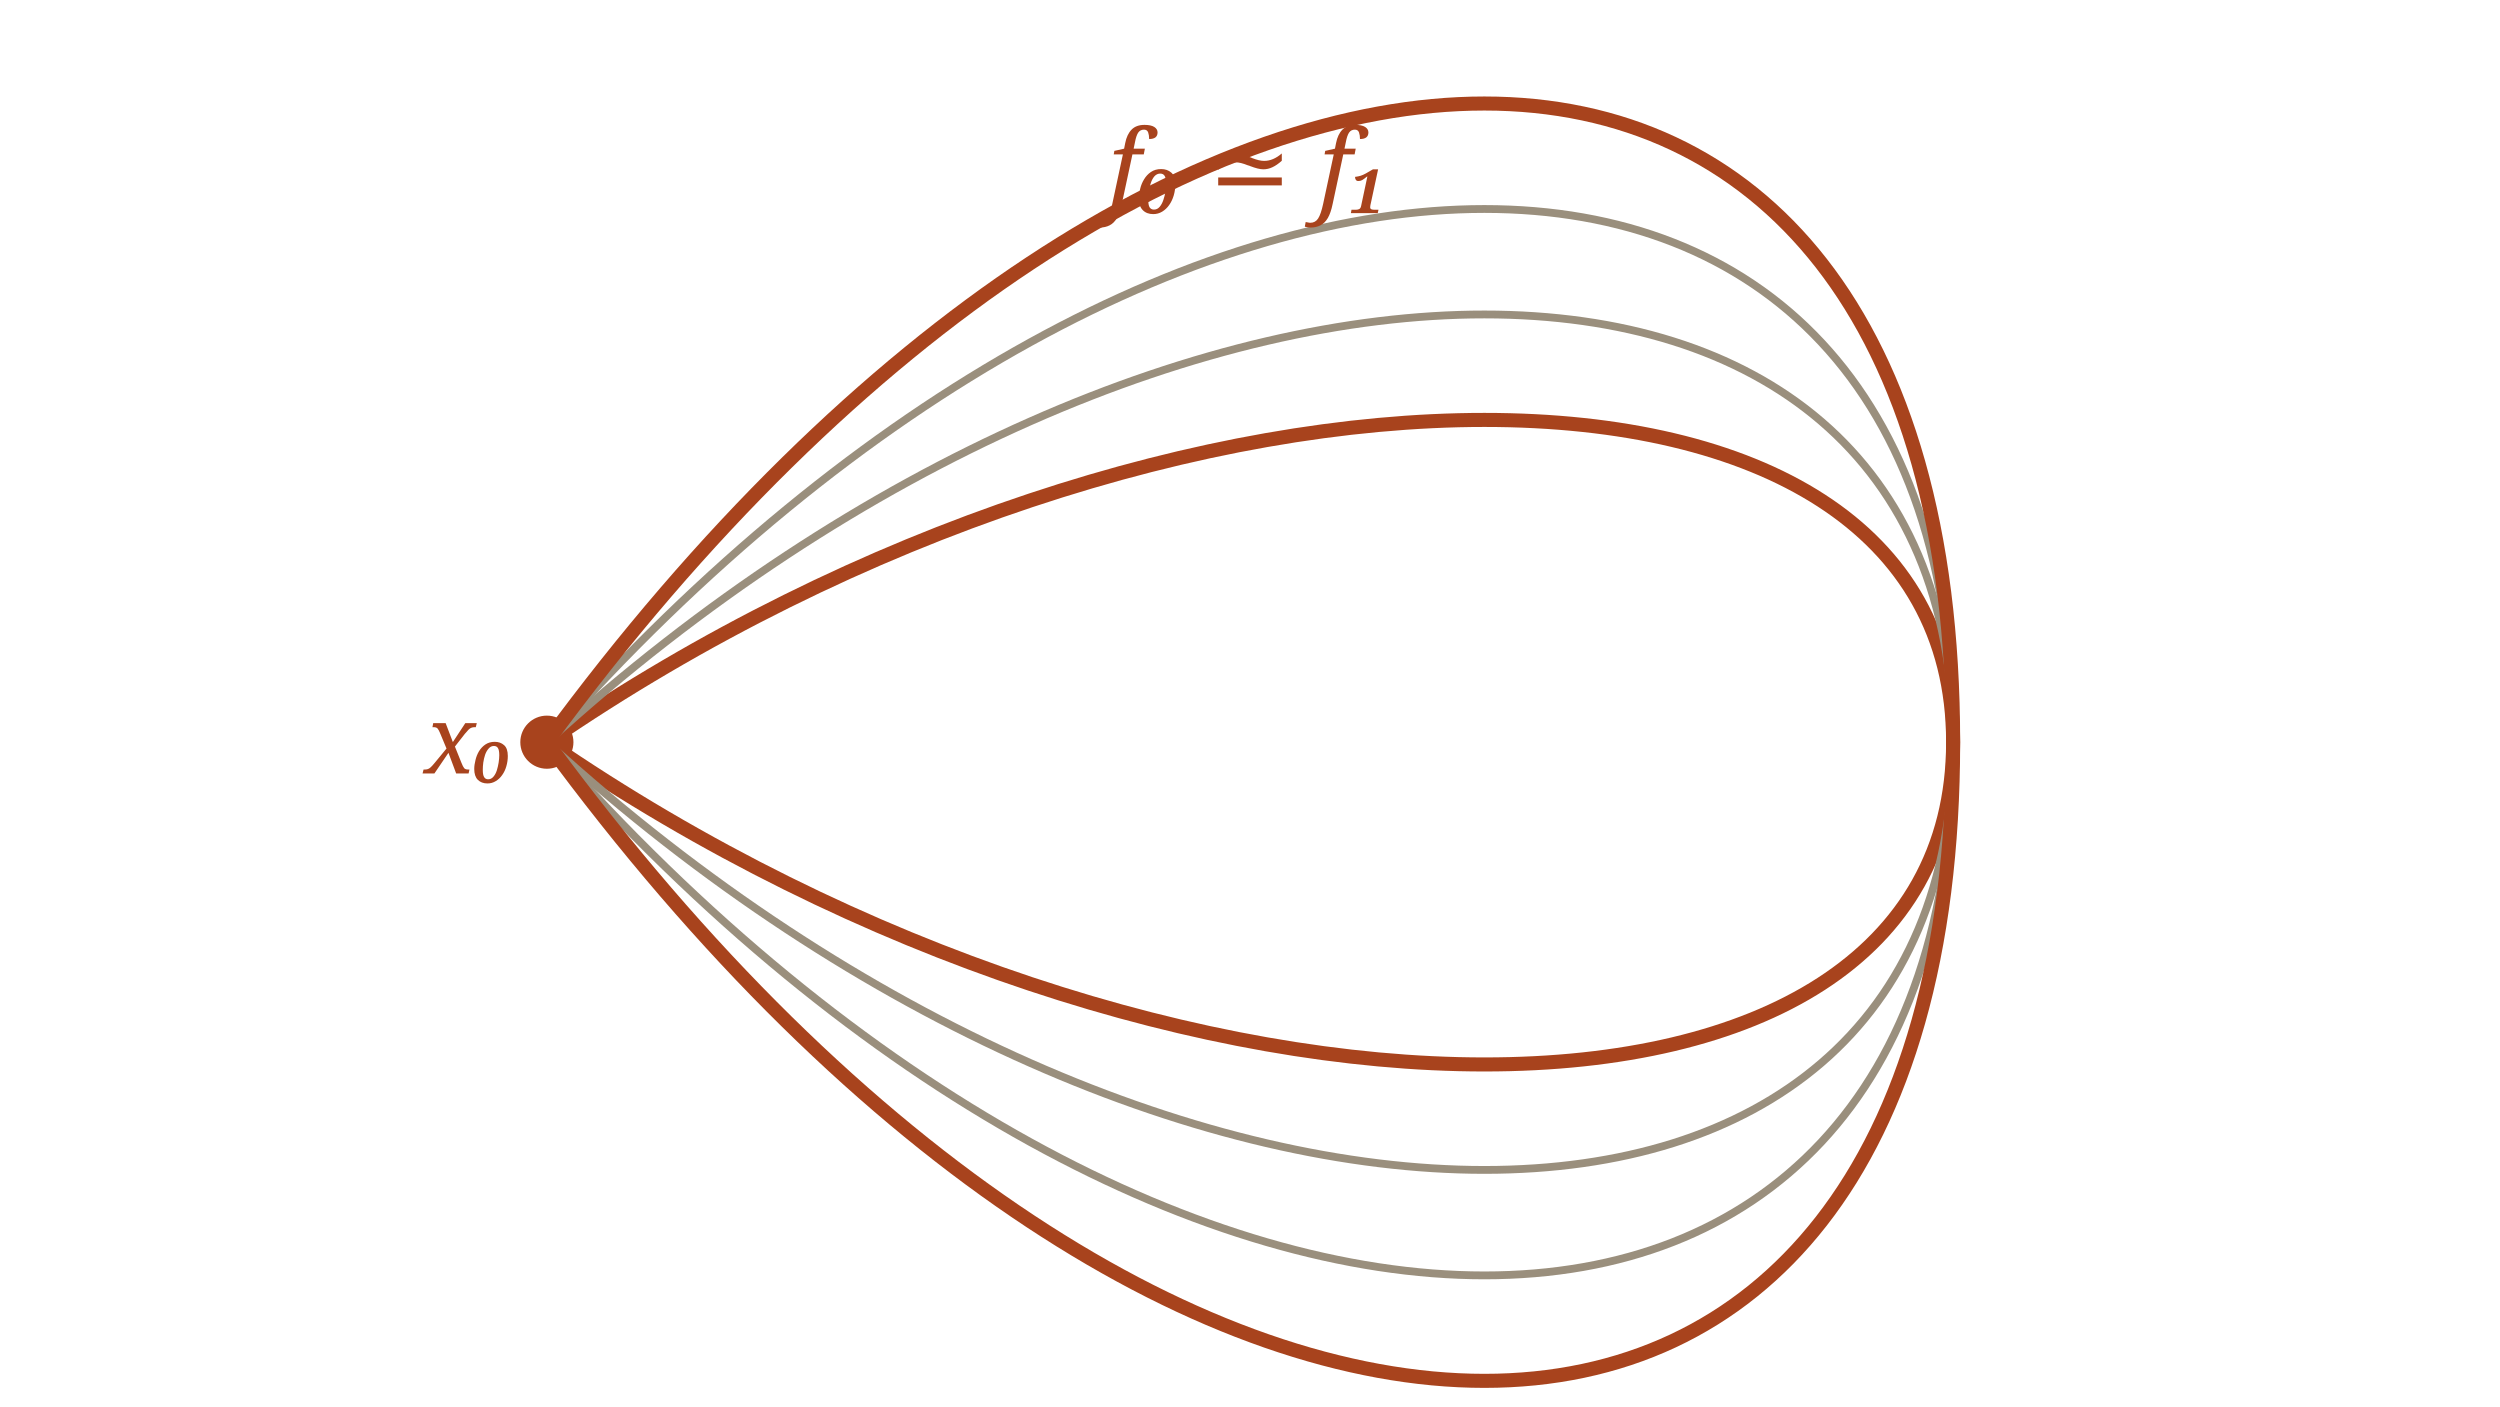
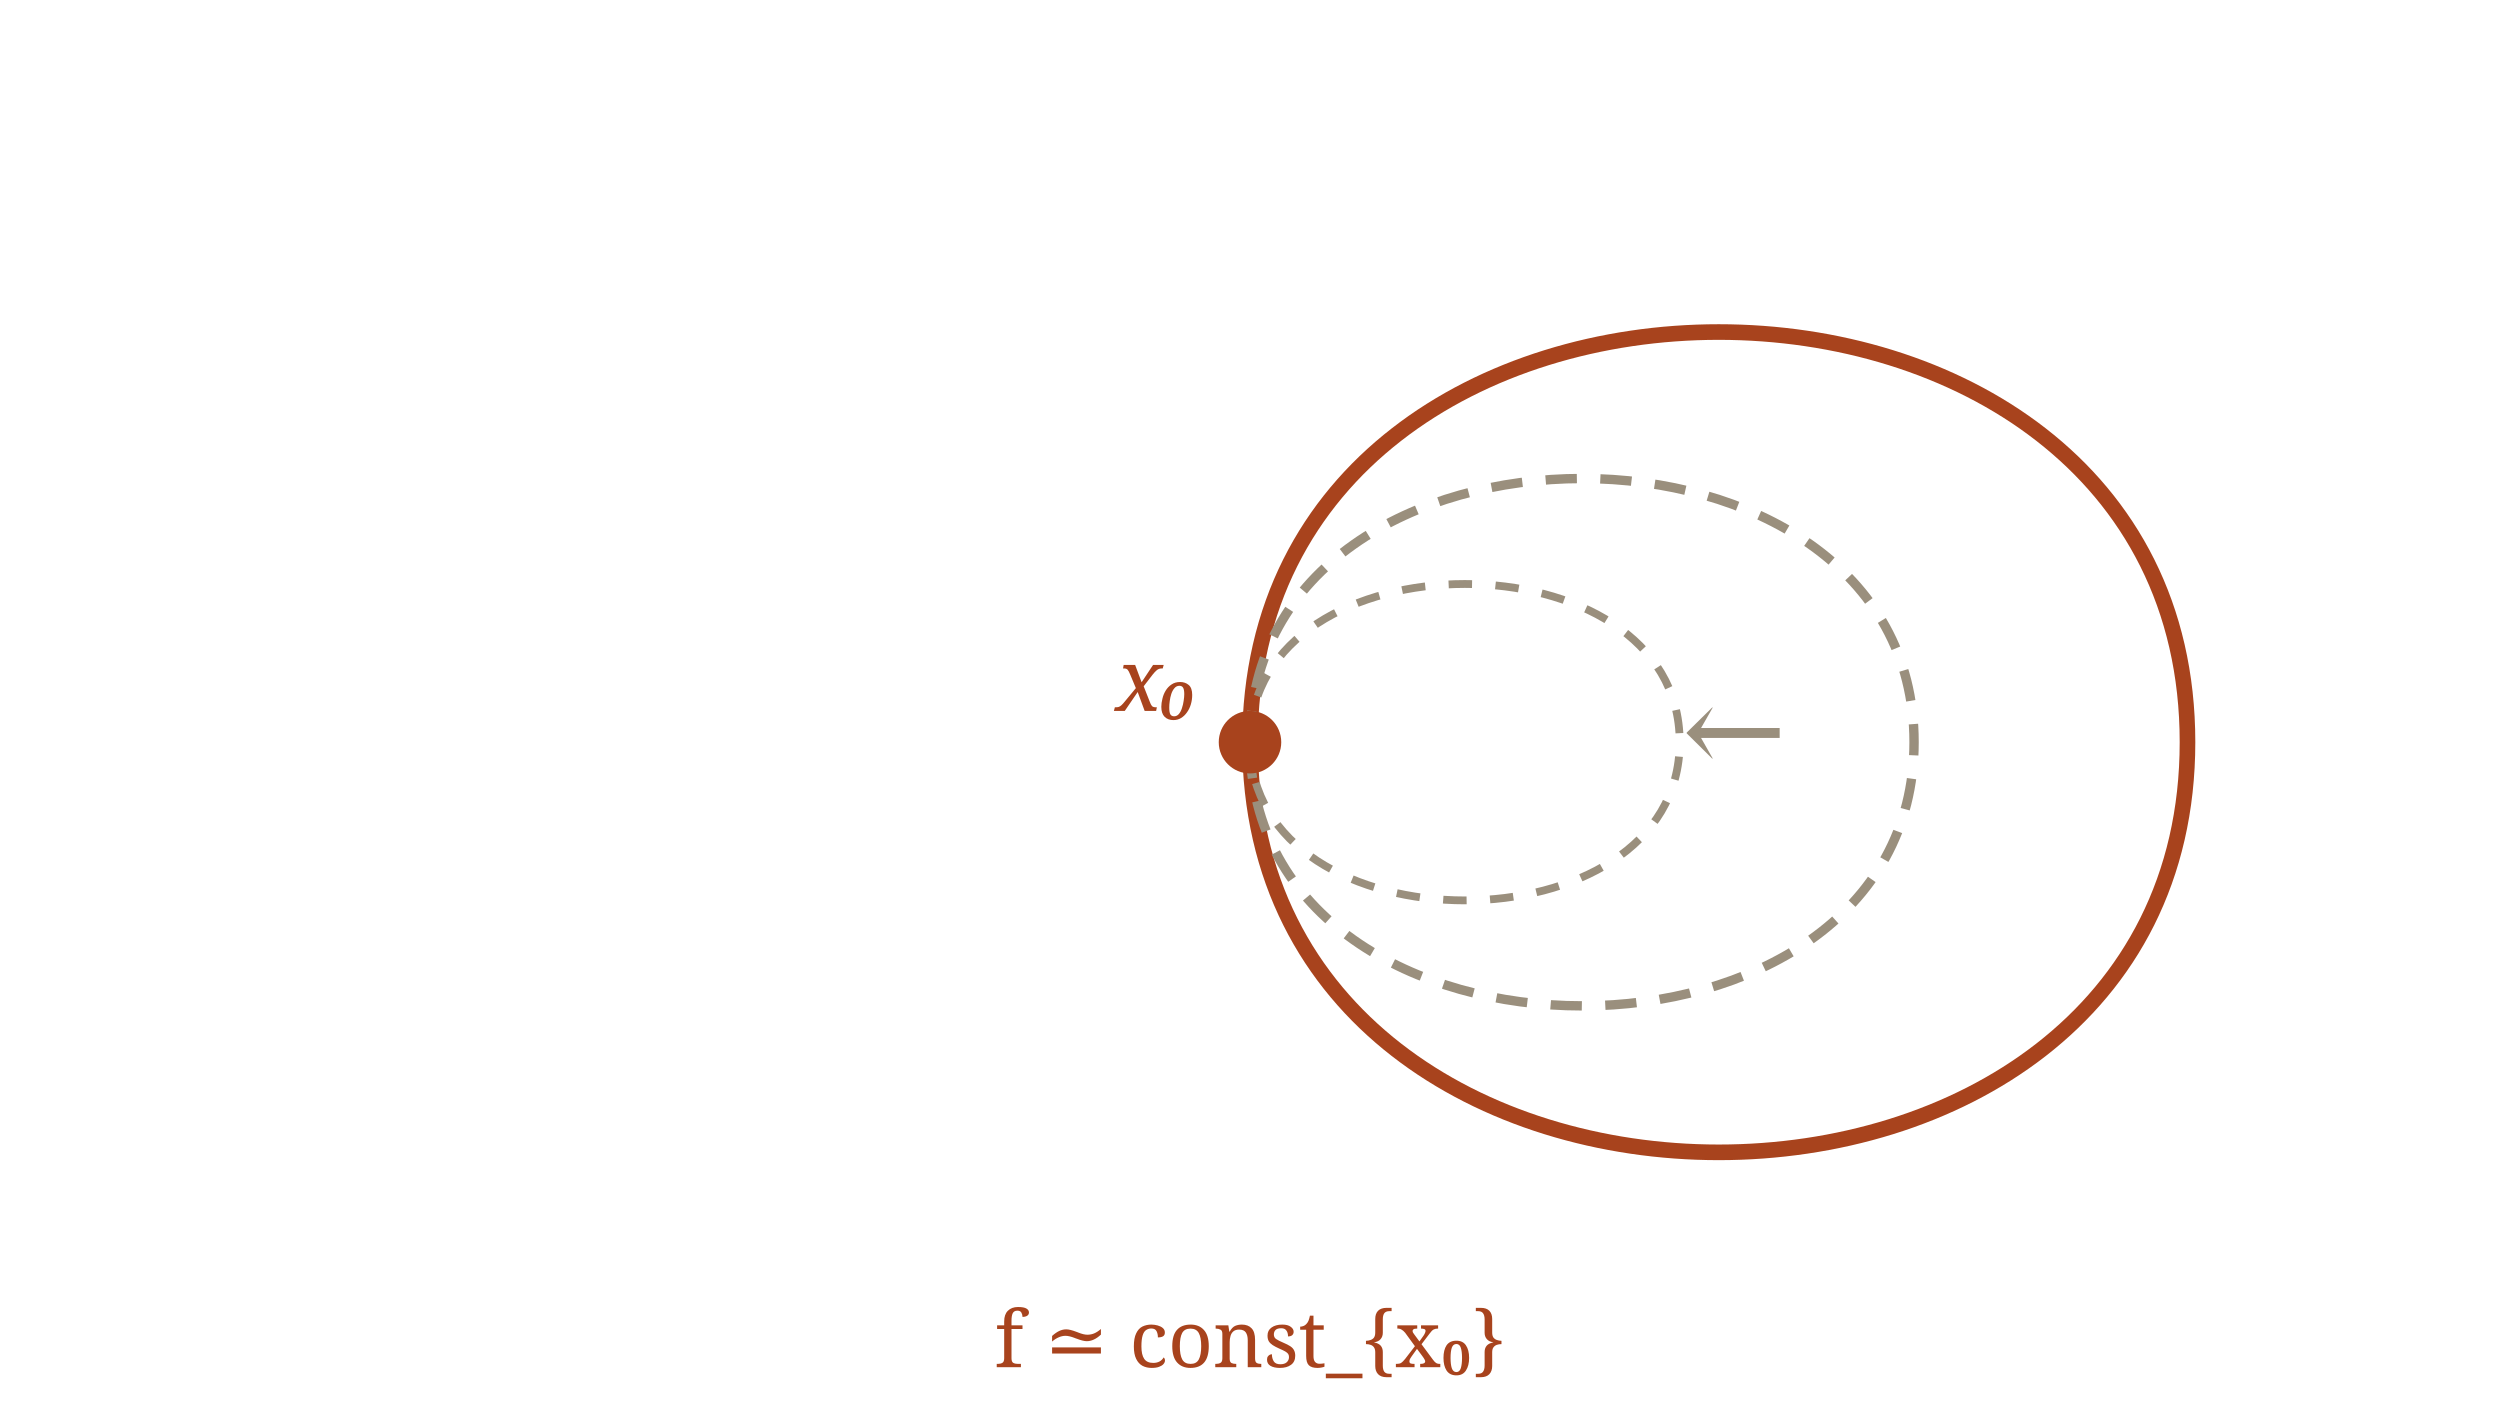
<svg xmlns="http://www.w3.org/2000/svg" viewBox="0 0 320 180" font-family="'Newsreader',Georgia,serif" role="img">
-   <circle cx="70" cy="95" r="3.4" fill="var(--dia-acc,#a8431d)" />
-   <text x="60" y="99" font-size="12" fill="var(--dia-acc,#a8431d)" text-anchor="middle" font-weight="normal" font-style="italic">x₀</text>
-   <path d="M70,95 C150,40 250,40 250,95 C250,150 150,150 70,95 Z" fill="none" stroke="var(--dia-acc,#a8431d)" stroke-width="1.8" />
-   <path d="M70,95 C150,22 250,22 250,95 C250,168 150,168 70,95 Z" fill="none" stroke="var(--dia-mut,#9a8f7d)" stroke-width="1" />
-   <path d="M70,95 C150,4 250,4 250,95 C250,186 150,186 70,95 Z" fill="none" stroke="var(--dia-mut,#9a8f7d)" stroke-width="1" />
-   <path d="M70,95 C150,-14 250,-14 250,95 C250,204 150,204 70,95 Z" fill="none" stroke="var(--dia-acc,#a8431d)" stroke-width="1.8" />
-   <text x="160" y="26" font-size="13" fill="var(--dia-acc,#a8431d)" text-anchor="middle" font-weight="normal" font-style="italic">f₀ ≃ f₁</text>
+   <path d="M160,95 C160,25 280,25 280,95 C280,165 160,165 160,95 Z" fill="none" stroke="var(--dia-acc,#a8431d)" stroke-width="2" />
+   <path d="M160,95 C160,50 245,50 245,95 C245,140 160,140 160,95 Z" fill="none" stroke="var(--dia-mut,#9a8f7d)" stroke-width="1.2" stroke-dasharray="4,3" />
+   <path d="M160,95 C160,68 215,68 215,95 C215,122 160,122 160,95 Z" fill="none" stroke="var(--dia-mut,#9a8f7d)" stroke-width="1" stroke-dasharray="3,3" />
+   <circle cx="160" cy="95" r="4" fill="var(--dia-acc,#a8431d)" />
+   <text x="148" y="91" font-size="11" fill="var(--dia-acc,#a8431d)" text-anchor="middle" font-style="italic">x₀</text>
+   <text x="222" y="99" font-size="16" fill="var(--dia-mut,#9a8f7d)" text-anchor="middle">←</text>
+   <text x="160" y="175" font-size="10" fill="var(--dia-acc,#a8431d)" text-anchor="middle">f ≃ const_{x₀}</text>
</svg>
